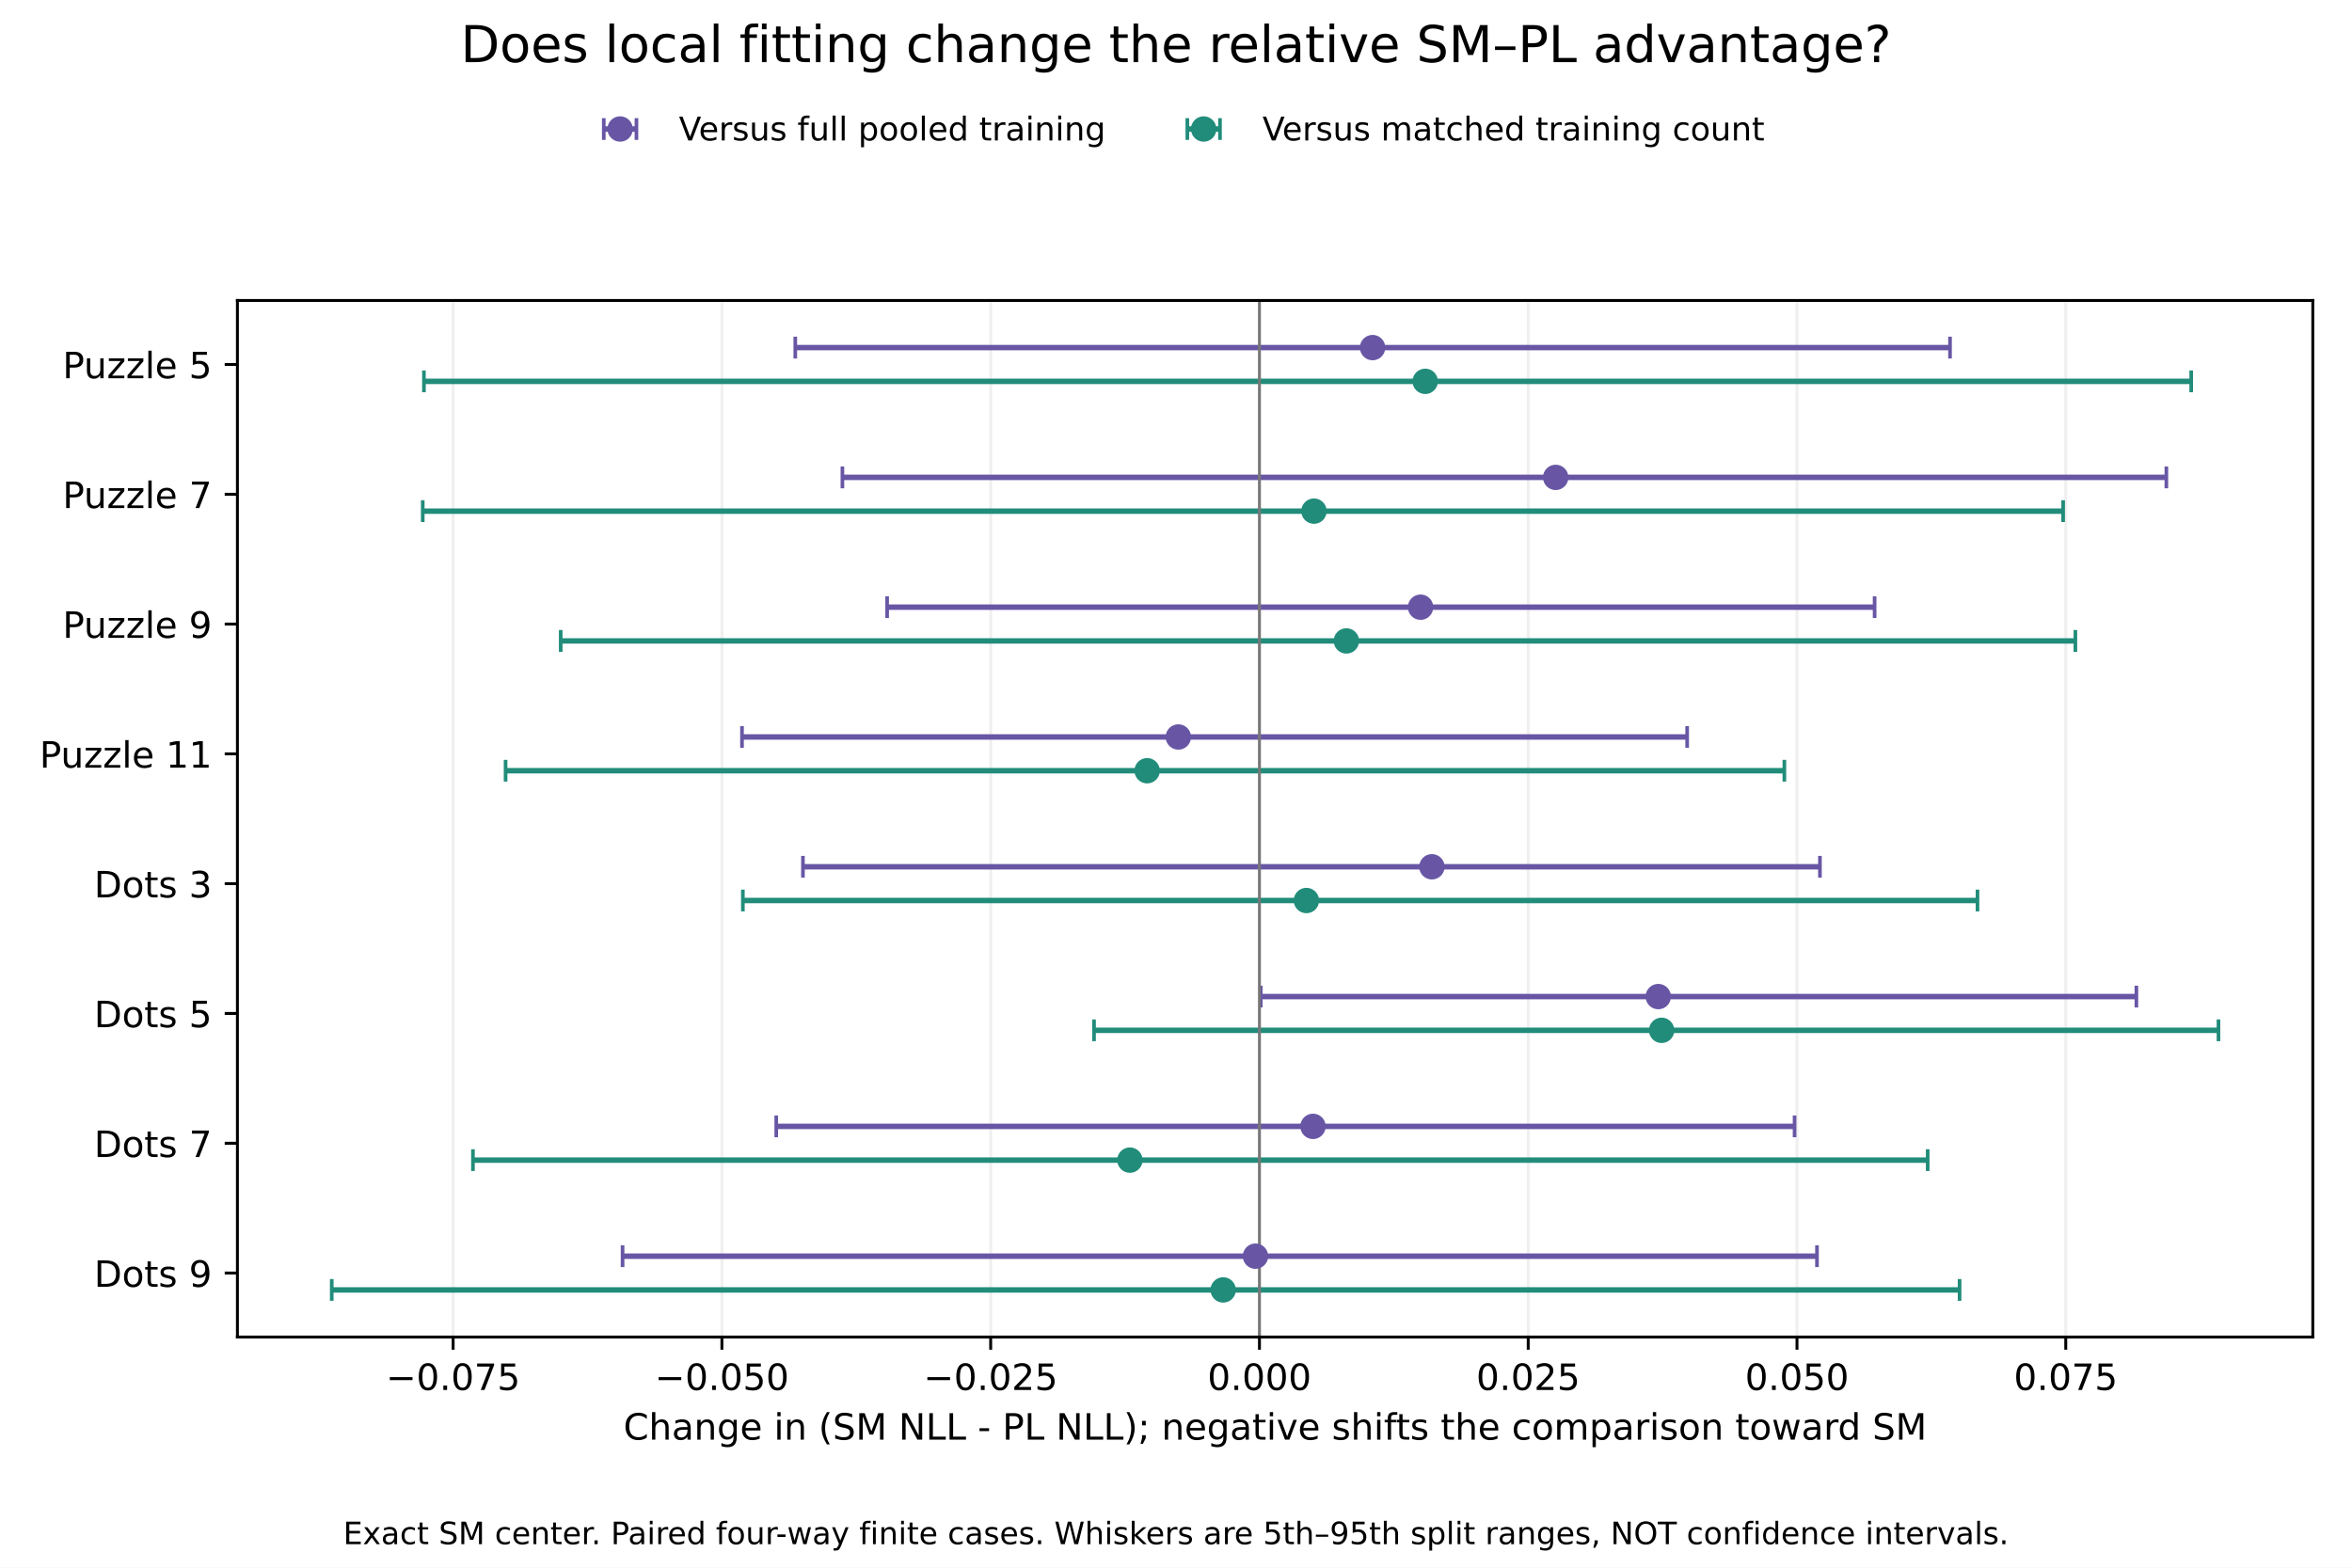
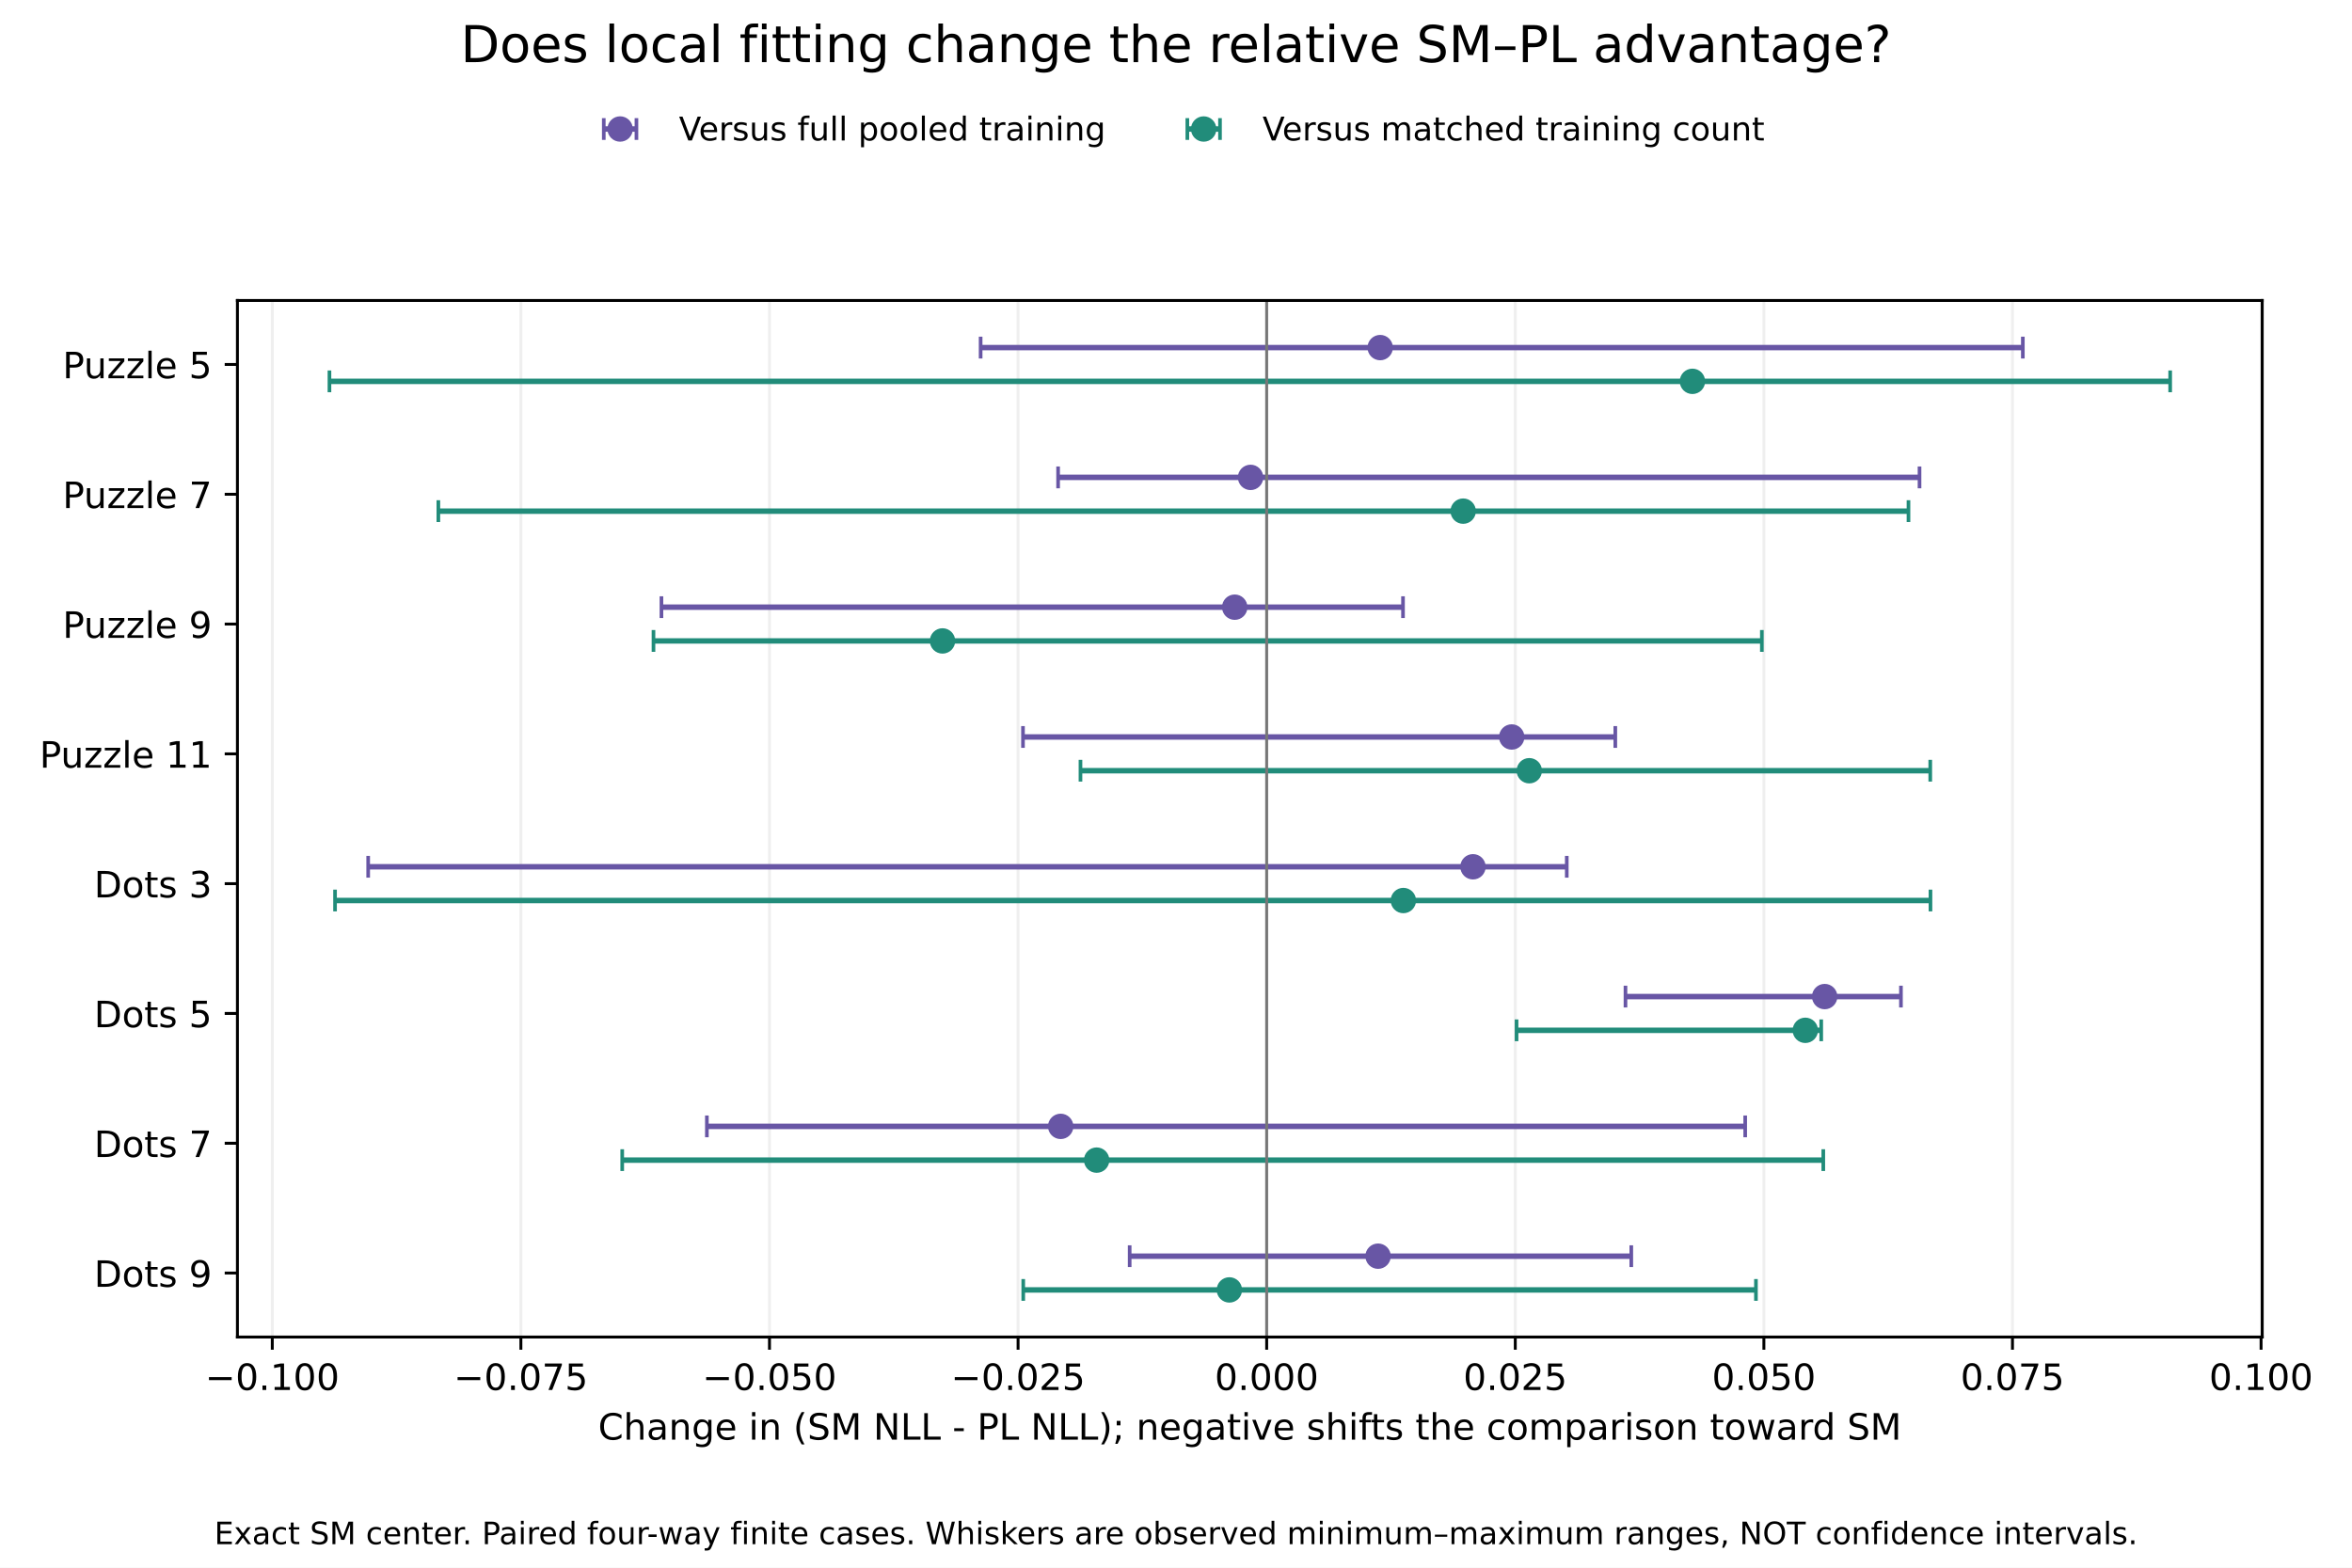
<svg xmlns="http://www.w3.org/2000/svg" xmlns:xlink="http://www.w3.org/1999/xlink" width="648pt" height="432pt" viewBox="0 0 648 432" version="1.1">
  <defs>
    <style type="text/css">*{stroke-linejoin: round; stroke-linecap: butt}</style>
  </defs>
  <g id="figure_1">
    <g id="patch_1">
      <path d="M 0 432  L 648 432  L 648 0  L 0 0  z " style="fill: #ffffff" />
    </g>
    <g id="axes_1">
      <g id="patch_2">
-         <path d="M 65.41 368.44  L 637.2 368.44  L 637.2 82.8  L 65.41 82.8  z " style="fill: #ffffff" />
+         <path d="M 65.41 368.44  L 623.263 368.44  L 623.263 82.8  L 65.41 82.8  z " style="fill: #ffffff" />
      </g>
      <g id="matplotlib.axis_1">
        <g id="xtick_1">
          <g id="line2d_1">
-             <path d="M 124.842 368.44  L 124.842 82.8  " clip-path="url(#p4aad10a37a)" style="fill: none; stroke: #b0b0b0; stroke-opacity: 0.2; stroke-width: 0.8; stroke-linecap: square" />
+             <path d="M 75.016 368.44  L 75.016 82.8  " clip-path="url(#p0bcc327194)" style="fill: none; stroke: #b0b0b0; stroke-opacity: 0.2; stroke-width: 0.8; stroke-linecap: square" />
          </g>
          <g id="line2d_2">
            <defs>
-               <path id="m05f1f024cd" d="M 0 0  L 0 3.5  " style="stroke: #000000; stroke-width: 0.8" />
+               <path id="m4525936000" d="M 0 0  L 0 3.5  " style="stroke: #000000; stroke-width: 0.8" />
            </defs>
            <g>
-               <use xlink:href="#m05f1f024cd" x="124.842" y="368.44" style="stroke: #000000; stroke-width: 0.8" />
+               <use xlink:href="#m4525936000" x="75.016" y="368.44" style="stroke: #000000; stroke-width: 0.8" />
            </g>
          </g>
          <g id="text_1">
-             <text style="font-size: 10px; font-family: 'DejaVu Sans'; text-anchor: middle" x="124.842" y="383.038" transform="rotate(-0 124.8419 383.0384)">−0.075</text>
+             <text style="font-size: 10px; font-family: 'DejaVu Sans'; text-anchor: middle" x="75.016" y="383.038" transform="rotate(-0 75.01621 383.0384)">−0.100</text>
          </g>
        </g>
        <g id="xtick_2">
          <g id="line2d_3">
-             <path d="M 198.891 368.44  L 198.891 82.8  " clip-path="url(#p4aad10a37a)" style="fill: none; stroke: #b0b0b0; stroke-opacity: 0.2; stroke-width: 0.8; stroke-linecap: square" />
+             <path d="M 143.508 368.44  L 143.508 82.8  " clip-path="url(#p0bcc327194)" style="fill: none; stroke: #b0b0b0; stroke-opacity: 0.2; stroke-width: 0.8; stroke-linecap: square" />
          </g>
          <g id="line2d_4">
            <g>
-               <use xlink:href="#m05f1f024cd" x="198.891" y="368.44" style="stroke: #000000; stroke-width: 0.8" />
+               <use xlink:href="#m4525936000" x="143.508" y="368.44" style="stroke: #000000; stroke-width: 0.8" />
            </g>
          </g>
          <g id="text_2">
-             <text style="font-size: 10px; font-family: 'DejaVu Sans'; text-anchor: middle" x="198.891" y="383.038" transform="rotate(-0 198.8911 383.0384)">−0.050</text>
+             <text style="font-size: 10px; font-family: 'DejaVu Sans'; text-anchor: middle" x="143.508" y="383.038" transform="rotate(-0 143.5078 383.0384)">−0.075</text>
          </g>
        </g>
        <g id="xtick_3">
          <g id="line2d_5">
-             <path d="M 272.94 368.44  L 272.94 82.8  " clip-path="url(#p4aad10a37a)" style="fill: none; stroke: #b0b0b0; stroke-opacity: 0.2; stroke-width: 0.8; stroke-linecap: square" />
+             <path d="M 211.999 368.44  L 211.999 82.8  " clip-path="url(#p0bcc327194)" style="fill: none; stroke: #b0b0b0; stroke-opacity: 0.2; stroke-width: 0.8; stroke-linecap: square" />
          </g>
          <g id="line2d_6">
            <g>
-               <use xlink:href="#m05f1f024cd" x="272.94" y="368.44" style="stroke: #000000; stroke-width: 0.8" />
+               <use xlink:href="#m4525936000" x="211.999" y="368.44" style="stroke: #000000; stroke-width: 0.8" />
            </g>
          </g>
          <g id="text_3">
-             <text style="font-size: 10px; font-family: 'DejaVu Sans'; text-anchor: middle" x="272.94" y="383.038" transform="rotate(-0 272.9404 383.0384)">−0.025</text>
+             <text style="font-size: 10px; font-family: 'DejaVu Sans'; text-anchor: middle" x="211.999" y="383.038" transform="rotate(-0 211.9993 383.0384)">−0.050</text>
          </g>
        </g>
        <g id="xtick_4">
          <g id="line2d_7">
-             <path d="M 346.99 368.44  L 346.99 82.8  " clip-path="url(#p4aad10a37a)" style="fill: none; stroke: #b0b0b0; stroke-opacity: 0.2; stroke-width: 0.8; stroke-linecap: square" />
+             <path d="M 280.491 368.44  L 280.491 82.8  " clip-path="url(#p0bcc327194)" style="fill: none; stroke: #b0b0b0; stroke-opacity: 0.2; stroke-width: 0.8; stroke-linecap: square" />
          </g>
          <g id="line2d_8">
            <g>
-               <use xlink:href="#m05f1f024cd" x="346.99" y="368.44" style="stroke: #000000; stroke-width: 0.8" />
+               <use xlink:href="#m4525936000" x="280.491" y="368.44" style="stroke: #000000; stroke-width: 0.8" />
            </g>
          </g>
          <g id="text_4">
-             <text style="font-size: 10px; font-family: 'DejaVu Sans'; text-anchor: middle" x="346.99" y="383.038" transform="rotate(-0 346.9897 383.0384)">0.000</text>
+             <text style="font-size: 10px; font-family: 'DejaVu Sans'; text-anchor: middle" x="280.491" y="383.038" transform="rotate(-0 280.4909 383.0384)">−0.025</text>
          </g>
        </g>
        <g id="xtick_5">
          <g id="line2d_9">
-             <path d="M 421.039 368.44  L 421.039 82.8  " clip-path="url(#p4aad10a37a)" style="fill: none; stroke: #b0b0b0; stroke-opacity: 0.2; stroke-width: 0.8; stroke-linecap: square" />
+             <path d="M 348.982 368.44  L 348.982 82.8  " clip-path="url(#p0bcc327194)" style="fill: none; stroke: #b0b0b0; stroke-opacity: 0.2; stroke-width: 0.8; stroke-linecap: square" />
          </g>
          <g id="line2d_10">
            <g>
-               <use xlink:href="#m05f1f024cd" x="421.039" y="368.44" style="stroke: #000000; stroke-width: 0.8" />
+               <use xlink:href="#m4525936000" x="348.982" y="368.44" style="stroke: #000000; stroke-width: 0.8" />
            </g>
          </g>
          <g id="text_5">
-             <text style="font-size: 10px; font-family: 'DejaVu Sans'; text-anchor: middle" x="421.039" y="383.038" transform="rotate(-0 421.0389 383.0384)">0.025</text>
+             <text style="font-size: 10px; font-family: 'DejaVu Sans'; text-anchor: middle" x="348.982" y="383.038" transform="rotate(-0 348.9824 383.0384)">0.000</text>
          </g>
        </g>
        <g id="xtick_6">
          <g id="line2d_11">
-             <path d="M 495.088 368.44  L 495.088 82.8  " clip-path="url(#p4aad10a37a)" style="fill: none; stroke: #b0b0b0; stroke-opacity: 0.2; stroke-width: 0.8; stroke-linecap: square" />
+             <path d="M 417.474 368.44  L 417.474 82.8  " clip-path="url(#p0bcc327194)" style="fill: none; stroke: #b0b0b0; stroke-opacity: 0.2; stroke-width: 0.8; stroke-linecap: square" />
          </g>
          <g id="line2d_12">
            <g>
-               <use xlink:href="#m05f1f024cd" x="495.088" y="368.44" style="stroke: #000000; stroke-width: 0.8" />
+               <use xlink:href="#m4525936000" x="417.474" y="368.44" style="stroke: #000000; stroke-width: 0.8" />
            </g>
          </g>
          <g id="text_6">
-             <text style="font-size: 10px; font-family: 'DejaVu Sans'; text-anchor: middle" x="495.088" y="383.038" transform="rotate(-0 495.0882 383.0384)">0.050</text>
+             <text style="font-size: 10px; font-family: 'DejaVu Sans'; text-anchor: middle" x="417.474" y="383.038" transform="rotate(-0 417.474 383.0384)">0.025</text>
          </g>
        </g>
        <g id="xtick_7">
          <g id="line2d_13">
-             <path d="M 569.137 368.44  L 569.137 82.8  " clip-path="url(#p4aad10a37a)" style="fill: none; stroke: #b0b0b0; stroke-opacity: 0.2; stroke-width: 0.8; stroke-linecap: square" />
+             <path d="M 485.966 368.44  L 485.966 82.8  " clip-path="url(#p0bcc327194)" style="fill: none; stroke: #b0b0b0; stroke-opacity: 0.2; stroke-width: 0.8; stroke-linecap: square" />
          </g>
          <g id="line2d_14">
            <g>
-               <use xlink:href="#m05f1f024cd" x="569.137" y="368.44" style="stroke: #000000; stroke-width: 0.8" />
+               <use xlink:href="#m4525936000" x="485.966" y="368.44" style="stroke: #000000; stroke-width: 0.8" />
            </g>
          </g>
          <g id="text_7">
-             <text style="font-size: 10px; font-family: 'DejaVu Sans'; text-anchor: middle" x="569.137" y="383.038" transform="rotate(-0 569.1374 383.0384)">0.075</text>
-           </g>
-         </g>
-         <g id="text_8">
-           <text style="font-size: 10px; font-family: 'DejaVu Sans'; text-anchor: middle" x="351.305" y="396.717" transform="rotate(-0 351.305 396.7166)">Change in (SM NLL - PL NLL); negative shifts the comparison toward SM</text>
+             <text style="font-size: 10px; font-family: 'DejaVu Sans'; text-anchor: middle" x="485.966" y="383.038" transform="rotate(-0 485.9655 383.0384)">0.050</text>
+           </g>
+         </g>
+         <g id="xtick_8">
+           <g id="line2d_15">
+             <path d="M 554.457 368.44  L 554.457 82.8  " clip-path="url(#p0bcc327194)" style="fill: none; stroke: #b0b0b0; stroke-opacity: 0.2; stroke-width: 0.8; stroke-linecap: square" />
+           </g>
+           <g id="line2d_16">
+             <g>
+               <use xlink:href="#m4525936000" x="554.457" y="368.44" style="stroke: #000000; stroke-width: 0.8" />
+             </g>
+           </g>
+           <g id="text_8">
+             <text style="font-size: 10px; font-family: 'DejaVu Sans'; text-anchor: middle" x="554.457" y="383.038" transform="rotate(-0 554.4571 383.0384)">0.075</text>
+           </g>
+         </g>
+         <g id="xtick_9">
+           <g id="line2d_17">
+             <path d="M 622.949 368.44  L 622.949 82.8  " clip-path="url(#p0bcc327194)" style="fill: none; stroke: #b0b0b0; stroke-opacity: 0.2; stroke-width: 0.8; stroke-linecap: square" />
+           </g>
+           <g id="line2d_18">
+             <g>
+               <use xlink:href="#m4525936000" x="622.949" y="368.44" style="stroke: #000000; stroke-width: 0.8" />
+             </g>
+           </g>
+           <g id="text_9">
+             <text style="font-size: 10px; font-family: 'DejaVu Sans'; text-anchor: middle" x="622.949" y="383.038" transform="rotate(-0 622.9487 383.0384)">0.100</text>
+           </g>
+         </g>
+         <g id="text_10">
+           <text style="font-size: 10px; font-family: 'DejaVu Sans'; text-anchor: middle" x="344.336" y="396.717" transform="rotate(-0 344.3364 396.7166)">Change in (SM NLL - PL NLL); negative shifts the comparison toward SM</text>
        </g>
      </g>
      <g id="matplotlib.axis_2">
        <g id="ytick_1">
-           <g id="line2d_15">
+           <g id="line2d_19">
            <defs>
-               <path id="mbd2fb13a6e" d="M 0 0  L -3.5 0  " style="stroke: #000000; stroke-width: 0.8" />
+               <path id="mcd4b5bd939" d="M 0 0  L -3.5 0  " style="stroke: #000000; stroke-width: 0.8" />
            </defs>
            <g>
-               <use xlink:href="#mbd2fb13a6e" x="65.41" y="100.433" style="stroke: #000000; stroke-width: 0.8" />
-             </g>
-           </g>
-           <g id="text_9">
+               <use xlink:href="#mcd4b5bd939" x="65.41" y="100.433" style="stroke: #000000; stroke-width: 0.8" />
+             </g>
+           </g>
+           <g id="text_11">
            <text style="font-size: 10px; font-family: 'DejaVu Sans'; text-anchor: end" x="58.41" y="104.233" transform="rotate(-0 58.41 104.2326)">Puzzle 5</text>
          </g>
        </g>
        <g id="ytick_2">
-           <g id="line2d_16">
-             <g>
-               <use xlink:href="#mbd2fb13a6e" x="65.41" y="136.201" style="stroke: #000000; stroke-width: 0.8" />
-             </g>
-           </g>
-           <g id="text_10">
+           <g id="line2d_20">
+             <g>
+               <use xlink:href="#mcd4b5bd939" x="65.41" y="136.201" style="stroke: #000000; stroke-width: 0.8" />
+             </g>
+           </g>
+           <g id="text_12">
            <text style="font-size: 10px; font-family: 'DejaVu Sans'; text-anchor: end" x="58.41" y="140" transform="rotate(-0 58.41 140.0002)">Puzzle 7</text>
          </g>
        </g>
        <g id="ytick_3">
-           <g id="line2d_17">
-             <g>
-               <use xlink:href="#mbd2fb13a6e" x="65.41" y="171.969" style="stroke: #000000; stroke-width: 0.8" />
-             </g>
-           </g>
-           <g id="text_11">
+           <g id="line2d_21">
+             <g>
+               <use xlink:href="#mcd4b5bd939" x="65.41" y="171.969" style="stroke: #000000; stroke-width: 0.8" />
+             </g>
+           </g>
+           <g id="text_13">
            <text style="font-size: 10px; font-family: 'DejaVu Sans'; text-anchor: end" x="58.41" y="175.768" transform="rotate(-0 58.41 175.7678)">Puzzle 9</text>
          </g>
        </g>
        <g id="ytick_4">
-           <g id="line2d_18">
-             <g>
-               <use xlink:href="#mbd2fb13a6e" x="65.41" y="207.736" style="stroke: #000000; stroke-width: 0.8" />
-             </g>
-           </g>
-           <g id="text_12">
+           <g id="line2d_22">
+             <g>
+               <use xlink:href="#mcd4b5bd939" x="65.41" y="207.736" style="stroke: #000000; stroke-width: 0.8" />
+             </g>
+           </g>
+           <g id="text_14">
            <text style="font-size: 10px; font-family: 'DejaVu Sans'; text-anchor: end" x="58.41" y="211.535" transform="rotate(-0 58.41 211.5354)">Puzzle 11</text>
          </g>
        </g>
        <g id="ytick_5">
-           <g id="line2d_19">
-             <g>
-               <use xlink:href="#mbd2fb13a6e" x="65.41" y="243.504" style="stroke: #000000; stroke-width: 0.8" />
-             </g>
-           </g>
-           <g id="text_13">
+           <g id="line2d_23">
+             <g>
+               <use xlink:href="#mcd4b5bd939" x="65.41" y="243.504" style="stroke: #000000; stroke-width: 0.8" />
+             </g>
+           </g>
+           <g id="text_15">
            <text style="font-size: 10px; font-family: 'DejaVu Sans'; text-anchor: end" x="58.41" y="247.303" transform="rotate(-0 58.41 247.303)">Dots 3</text>
          </g>
        </g>
        <g id="ytick_6">
-           <g id="line2d_20">
-             <g>
-               <use xlink:href="#mbd2fb13a6e" x="65.41" y="279.271" style="stroke: #000000; stroke-width: 0.8" />
-             </g>
-           </g>
-           <g id="text_14">
+           <g id="line2d_24">
+             <g>
+               <use xlink:href="#mcd4b5bd939" x="65.41" y="279.271" style="stroke: #000000; stroke-width: 0.8" />
+             </g>
+           </g>
+           <g id="text_16">
            <text style="font-size: 10px; font-family: 'DejaVu Sans'; text-anchor: end" x="58.41" y="283.071" transform="rotate(-0 58.41 283.0706)">Dots 5</text>
          </g>
        </g>
        <g id="ytick_7">
-           <g id="line2d_21">
-             <g>
-               <use xlink:href="#mbd2fb13a6e" x="65.41" y="315.039" style="stroke: #000000; stroke-width: 0.8" />
-             </g>
-           </g>
-           <g id="text_15">
+           <g id="line2d_25">
+             <g>
+               <use xlink:href="#mcd4b5bd939" x="65.41" y="315.039" style="stroke: #000000; stroke-width: 0.8" />
+             </g>
+           </g>
+           <g id="text_17">
            <text style="font-size: 10px; font-family: 'DejaVu Sans'; text-anchor: end" x="58.41" y="318.838" transform="rotate(-0 58.41 318.8382)">Dots 7</text>
          </g>
        </g>
        <g id="ytick_8">
-           <g id="line2d_22">
-             <g>
-               <use xlink:href="#mbd2fb13a6e" x="65.41" y="350.807" style="stroke: #000000; stroke-width: 0.8" />
-             </g>
-           </g>
-           <g id="text_16">
+           <g id="line2d_26">
+             <g>
+               <use xlink:href="#mcd4b5bd939" x="65.41" y="350.807" style="stroke: #000000; stroke-width: 0.8" />
+             </g>
+           </g>
+           <g id="text_18">
            <text style="font-size: 10px; font-family: 'DejaVu Sans'; text-anchor: end" x="58.41" y="354.606" transform="rotate(-0 58.41 354.6058)">Dots 9</text>
          </g>
        </g>
      </g>
      <g id="LineCollection_1">
-         <path d="M 219.109 95.784  L 537.253 95.784  " clip-path="url(#p4aad10a37a)" style="fill: none; stroke: #6856a5; stroke-width: 1.5" />
-         <path d="M 232.09 131.551  L 596.857 131.551  " clip-path="url(#p4aad10a37a)" style="fill: none; stroke: #6856a5; stroke-width: 1.5" />
-         <path d="M 244.413 167.319  L 516.475 167.319  " clip-path="url(#p4aad10a37a)" style="fill: none; stroke: #6856a5; stroke-width: 1.5" />
-         <path d="M 204.43 203.086  L 464.827 203.086  " clip-path="url(#p4aad10a37a)" style="fill: none; stroke: #6856a5; stroke-width: 1.5" />
-         <path d="M 221.219 238.854  L 501.41 238.854  " clip-path="url(#p4aad10a37a)" style="fill: none; stroke: #6856a5; stroke-width: 1.5" />
-         <path d="M 347.35 274.622  L 588.597 274.622  " clip-path="url(#p4aad10a37a)" style="fill: none; stroke: #6856a5; stroke-width: 1.5" />
-         <path d="M 213.862 310.389  L 494.424 310.389  " clip-path="url(#p4aad10a37a)" style="fill: none; stroke: #6856a5; stroke-width: 1.5" />
-         <path d="M 171.524 346.157  L 500.597 346.157  " clip-path="url(#p4aad10a37a)" style="fill: none; stroke: #6856a5; stroke-width: 1.5" />
-       </g>
-       <g id="line2d_23">
+         <path d="M 270.172 95.784  L 557.31 95.784  " clip-path="url(#p0bcc327194)" style="fill: none; stroke: #6856a5; stroke-width: 1.5" />
+         <path d="M 291.517 131.551  L 528.847 131.551  " clip-path="url(#p0bcc327194)" style="fill: none; stroke: #6856a5; stroke-width: 1.5" />
+         <path d="M 182.233 167.319  L 386.542 167.319  " clip-path="url(#p0bcc327194)" style="fill: none; stroke: #6856a5; stroke-width: 1.5" />
+         <path d="M 281.842 203.086  L 445.032 203.086  " clip-path="url(#p0bcc327194)" style="fill: none; stroke: #6856a5; stroke-width: 1.5" />
+         <path d="M 101.436 238.854  L 431.662 238.854  " clip-path="url(#p0bcc327194)" style="fill: none; stroke: #6856a5; stroke-width: 1.5" />
+         <path d="M 447.835 274.622  L 523.73 274.622  " clip-path="url(#p0bcc327194)" style="fill: none; stroke: #6856a5; stroke-width: 1.5" />
+         <path d="M 194.751 310.389  L 480.821 310.389  " clip-path="url(#p0bcc327194)" style="fill: none; stroke: #6856a5; stroke-width: 1.5" />
+         <path d="M 311.234 346.157  L 449.436 346.157  " clip-path="url(#p0bcc327194)" style="fill: none; stroke: #6856a5; stroke-width: 1.5" />
+       </g>
+       <g id="line2d_27">
        <defs>
-           <path id="m1e77b88eaf" d="M 0 3  L 0 -3  " style="stroke: #6856a5" />
+           <path id="m7fe1fb25cf" d="M 0 3  L 0 -3  " style="stroke: #6856a5" />
        </defs>
-         <g clip-path="url(#p4aad10a37a)">
-           <use xlink:href="#m1e77b88eaf" x="219.109" y="95.784" style="fill: #6856a5; stroke: #6856a5" />
-           <use xlink:href="#m1e77b88eaf" x="232.09" y="131.551" style="fill: #6856a5; stroke: #6856a5" />
-           <use xlink:href="#m1e77b88eaf" x="244.413" y="167.319" style="fill: #6856a5; stroke: #6856a5" />
-           <use xlink:href="#m1e77b88eaf" x="204.43" y="203.086" style="fill: #6856a5; stroke: #6856a5" />
-           <use xlink:href="#m1e77b88eaf" x="221.219" y="238.854" style="fill: #6856a5; stroke: #6856a5" />
-           <use xlink:href="#m1e77b88eaf" x="347.35" y="274.622" style="fill: #6856a5; stroke: #6856a5" />
-           <use xlink:href="#m1e77b88eaf" x="213.862" y="310.389" style="fill: #6856a5; stroke: #6856a5" />
-           <use xlink:href="#m1e77b88eaf" x="171.524" y="346.157" style="fill: #6856a5; stroke: #6856a5" />
-         </g>
-       </g>
-       <g id="line2d_24">
-         <g clip-path="url(#p4aad10a37a)">
-           <use xlink:href="#m1e77b88eaf" x="537.253" y="95.784" style="fill: #6856a5; stroke: #6856a5" />
-           <use xlink:href="#m1e77b88eaf" x="596.857" y="131.551" style="fill: #6856a5; stroke: #6856a5" />
-           <use xlink:href="#m1e77b88eaf" x="516.475" y="167.319" style="fill: #6856a5; stroke: #6856a5" />
-           <use xlink:href="#m1e77b88eaf" x="464.827" y="203.086" style="fill: #6856a5; stroke: #6856a5" />
-           <use xlink:href="#m1e77b88eaf" x="501.41" y="238.854" style="fill: #6856a5; stroke: #6856a5" />
-           <use xlink:href="#m1e77b88eaf" x="588.597" y="274.622" style="fill: #6856a5; stroke: #6856a5" />
-           <use xlink:href="#m1e77b88eaf" x="494.424" y="310.389" style="fill: #6856a5; stroke: #6856a5" />
-           <use xlink:href="#m1e77b88eaf" x="500.597" y="346.157" style="fill: #6856a5; stroke: #6856a5" />
+         <g clip-path="url(#p0bcc327194)">
+           <use xlink:href="#m7fe1fb25cf" x="270.172" y="95.784" style="fill: #6856a5; stroke: #6856a5" />
+           <use xlink:href="#m7fe1fb25cf" x="291.517" y="131.551" style="fill: #6856a5; stroke: #6856a5" />
+           <use xlink:href="#m7fe1fb25cf" x="182.233" y="167.319" style="fill: #6856a5; stroke: #6856a5" />
+           <use xlink:href="#m7fe1fb25cf" x="281.842" y="203.086" style="fill: #6856a5; stroke: #6856a5" />
+           <use xlink:href="#m7fe1fb25cf" x="101.436" y="238.854" style="fill: #6856a5; stroke: #6856a5" />
+           <use xlink:href="#m7fe1fb25cf" x="447.835" y="274.622" style="fill: #6856a5; stroke: #6856a5" />
+           <use xlink:href="#m7fe1fb25cf" x="194.751" y="310.389" style="fill: #6856a5; stroke: #6856a5" />
+           <use xlink:href="#m7fe1fb25cf" x="311.234" y="346.157" style="fill: #6856a5; stroke: #6856a5" />
+         </g>
+       </g>
+       <g id="line2d_28">
+         <g clip-path="url(#p0bcc327194)">
+           <use xlink:href="#m7fe1fb25cf" x="557.31" y="95.784" style="fill: #6856a5; stroke: #6856a5" />
+           <use xlink:href="#m7fe1fb25cf" x="528.847" y="131.551" style="fill: #6856a5; stroke: #6856a5" />
+           <use xlink:href="#m7fe1fb25cf" x="386.542" y="167.319" style="fill: #6856a5; stroke: #6856a5" />
+           <use xlink:href="#m7fe1fb25cf" x="445.032" y="203.086" style="fill: #6856a5; stroke: #6856a5" />
+           <use xlink:href="#m7fe1fb25cf" x="431.662" y="238.854" style="fill: #6856a5; stroke: #6856a5" />
+           <use xlink:href="#m7fe1fb25cf" x="523.73" y="274.622" style="fill: #6856a5; stroke: #6856a5" />
+           <use xlink:href="#m7fe1fb25cf" x="480.821" y="310.389" style="fill: #6856a5; stroke: #6856a5" />
+           <use xlink:href="#m7fe1fb25cf" x="449.436" y="346.157" style="fill: #6856a5; stroke: #6856a5" />
        </g>
      </g>
      <g id="LineCollection_2">
-         <path d="M 116.799 105.083  L 603.702 105.083  " clip-path="url(#p4aad10a37a)" style="fill: none; stroke: #218c7a; stroke-width: 1.5" />
-         <path d="M 116.469 140.851  L 568.418 140.851  " clip-path="url(#p4aad10a37a)" style="fill: none; stroke: #218c7a; stroke-width: 1.5" />
-         <path d="M 154.482 176.618  L 571.789 176.618  " clip-path="url(#p4aad10a37a)" style="fill: none; stroke: #218c7a; stroke-width: 1.5" />
-         <path d="M 139.291 212.386  L 491.61 212.386  " clip-path="url(#p4aad10a37a)" style="fill: none; stroke: #218c7a; stroke-width: 1.5" />
-         <path d="M 204.669 248.154  L 544.82 248.154  " clip-path="url(#p4aad10a37a)" style="fill: none; stroke: #218c7a; stroke-width: 1.5" />
-         <path d="M 301.416 283.921  L 611.21 283.921  " clip-path="url(#p4aad10a37a)" style="fill: none; stroke: #218c7a; stroke-width: 1.5" />
-         <path d="M 130.301 319.689  L 531.098 319.689  " clip-path="url(#p4aad10a37a)" style="fill: none; stroke: #218c7a; stroke-width: 1.5" />
-         <path d="M 91.4 355.456  L 539.882 355.456  " clip-path="url(#p4aad10a37a)" style="fill: none; stroke: #218c7a; stroke-width: 1.5" />
-       </g>
-       <g id="line2d_25">
-         <defs>
-           <path id="m2ab905dd92" d="M 0 3  L 0 -3  " style="stroke: #218c7a" />
-         </defs>
-         <g clip-path="url(#p4aad10a37a)">
-           <use xlink:href="#m2ab905dd92" x="116.799" y="105.083" style="fill: #218c7a; stroke: #218c7a" />
-           <use xlink:href="#m2ab905dd92" x="116.469" y="140.851" style="fill: #218c7a; stroke: #218c7a" />
-           <use xlink:href="#m2ab905dd92" x="154.482" y="176.618" style="fill: #218c7a; stroke: #218c7a" />
-           <use xlink:href="#m2ab905dd92" x="139.291" y="212.386" style="fill: #218c7a; stroke: #218c7a" />
-           <use xlink:href="#m2ab905dd92" x="204.669" y="248.154" style="fill: #218c7a; stroke: #218c7a" />
-           <use xlink:href="#m2ab905dd92" x="301.416" y="283.921" style="fill: #218c7a; stroke: #218c7a" />
-           <use xlink:href="#m2ab905dd92" x="130.301" y="319.689" style="fill: #218c7a; stroke: #218c7a" />
-           <use xlink:href="#m2ab905dd92" x="91.4" y="355.456" style="fill: #218c7a; stroke: #218c7a" />
-         </g>
-       </g>
-       <g id="line2d_26">
-         <g clip-path="url(#p4aad10a37a)">
-           <use xlink:href="#m2ab905dd92" x="603.702" y="105.083" style="fill: #218c7a; stroke: #218c7a" />
-           <use xlink:href="#m2ab905dd92" x="568.418" y="140.851" style="fill: #218c7a; stroke: #218c7a" />
-           <use xlink:href="#m2ab905dd92" x="571.789" y="176.618" style="fill: #218c7a; stroke: #218c7a" />
-           <use xlink:href="#m2ab905dd92" x="491.61" y="212.386" style="fill: #218c7a; stroke: #218c7a" />
-           <use xlink:href="#m2ab905dd92" x="544.82" y="248.154" style="fill: #218c7a; stroke: #218c7a" />
-           <use xlink:href="#m2ab905dd92" x="611.21" y="283.921" style="fill: #218c7a; stroke: #218c7a" />
-           <use xlink:href="#m2ab905dd92" x="531.098" y="319.689" style="fill: #218c7a; stroke: #218c7a" />
-           <use xlink:href="#m2ab905dd92" x="539.882" y="355.456" style="fill: #218c7a; stroke: #218c7a" />
-         </g>
-       </g>
-       <g id="line2d_27">
-         <path d="M 346.99 368.44  L 346.99 82.8  " clip-path="url(#p4aad10a37a)" style="fill: none; stroke: #777777; stroke-width: 0.8; stroke-linecap: square" />
-       </g>
-       <g id="line2d_28">
-         <defs>
-           <path id="m17febb0bbd" d="M 0 3  C 0.796 3 1.559 2.684 2.121 2.121  C 2.684 1.559 3 0.796 3 0  C 3 -0.796 2.684 -1.559 2.121 -2.121  C 1.559 -2.684 0.796 -3 0 -3  C -0.796 -3 -1.559 -2.684 -2.121 -2.121  C -2.684 -1.559 -3 -0.796 -3 0  C -3 0.796 -2.684 1.559 -2.121 2.121  C -1.559 2.684 -0.796 3 0 3  z " style="stroke: #6856a5" />
-         </defs>
-         <g clip-path="url(#p4aad10a37a)">
-           <use xlink:href="#m17febb0bbd" x="378.162" y="95.784" style="fill: #6856a5; stroke: #6856a5" />
-           <use xlink:href="#m17febb0bbd" x="428.608" y="131.551" style="fill: #6856a5; stroke: #6856a5" />
-           <use xlink:href="#m17febb0bbd" x="391.382" y="167.319" style="fill: #6856a5; stroke: #6856a5" />
-           <use xlink:href="#m17febb0bbd" x="324.645" y="203.086" style="fill: #6856a5; stroke: #6856a5" />
-           <use xlink:href="#m17febb0bbd" x="394.5" y="238.854" style="fill: #6856a5; stroke: #6856a5" />
-           <use xlink:href="#m17febb0bbd" x="456.871" y="274.622" style="fill: #6856a5; stroke: #6856a5" />
-           <use xlink:href="#m17febb0bbd" x="361.744" y="310.389" style="fill: #6856a5; stroke: #6856a5" />
-           <use xlink:href="#m17febb0bbd" x="345.899" y="346.157" style="fill: #6856a5; stroke: #6856a5" />
-         </g>
+         <path d="M 90.767 105.083  L 597.906 105.083  " clip-path="url(#p0bcc327194)" style="fill: none; stroke: #218c7a; stroke-width: 1.5" />
+         <path d="M 120.771 140.851  L 525.806 140.851  " clip-path="url(#p0bcc327194)" style="fill: none; stroke: #218c7a; stroke-width: 1.5" />
+         <path d="M 180.041 176.618  L 485.409 176.618  " clip-path="url(#p0bcc327194)" style="fill: none; stroke: #218c7a; stroke-width: 1.5" />
+         <path d="M 297.682 212.386  L 531.804 212.386  " clip-path="url(#p0bcc327194)" style="fill: none; stroke: #218c7a; stroke-width: 1.5" />
+         <path d="M 92.307 248.154  L 531.863 248.154  " clip-path="url(#p0bcc327194)" style="fill: none; stroke: #218c7a; stroke-width: 1.5" />
+         <path d="M 417.826 283.921  L 501.765 283.921  " clip-path="url(#p0bcc327194)" style="fill: none; stroke: #218c7a; stroke-width: 1.5" />
+         <path d="M 171.425 319.689  L 502.334 319.689  " clip-path="url(#p0bcc327194)" style="fill: none; stroke: #218c7a; stroke-width: 1.5" />
+         <path d="M 281.913 355.456  L 483.78 355.456  " clip-path="url(#p0bcc327194)" style="fill: none; stroke: #218c7a; stroke-width: 1.5" />
      </g>
      <g id="line2d_29">
        <defs>
-           <path id="mb23ca4019f" d="M 0 3  C 0.796 3 1.559 2.684 2.121 2.121  C 2.684 1.559 3 0.796 3 0  C 3 -0.796 2.684 -1.559 2.121 -2.121  C 1.559 -2.684 0.796 -3 0 -3  C -0.796 -3 -1.559 -2.684 -2.121 -2.121  C -2.684 -1.559 -3 -0.796 -3 0  C -3 0.796 -2.684 1.559 -2.121 2.121  C -1.559 2.684 -0.796 3 0 3  z " style="stroke: #218c7a" />
+           <path id="mc4e6653230" d="M 0 3  L 0 -3  " style="stroke: #218c7a" />
        </defs>
-         <g clip-path="url(#p4aad10a37a)">
-           <use xlink:href="#mb23ca4019f" x="392.661" y="105.083" style="fill: #218c7a; stroke: #218c7a" />
-           <use xlink:href="#mb23ca4019f" x="362.013" y="140.851" style="fill: #218c7a; stroke: #218c7a" />
-           <use xlink:href="#mb23ca4019f" x="370.944" y="176.618" style="fill: #218c7a; stroke: #218c7a" />
-           <use xlink:href="#mb23ca4019f" x="316.049" y="212.386" style="fill: #218c7a; stroke: #218c7a" />
-           <use xlink:href="#mb23ca4019f" x="359.928" y="248.154" style="fill: #218c7a; stroke: #218c7a" />
-           <use xlink:href="#mb23ca4019f" x="457.792" y="283.921" style="fill: #218c7a; stroke: #218c7a" />
-           <use xlink:href="#mb23ca4019f" x="311.3" y="319.689" style="fill: #218c7a; stroke: #218c7a" />
-           <use xlink:href="#mb23ca4019f" x="336.998" y="355.456" style="fill: #218c7a; stroke: #218c7a" />
+         <g clip-path="url(#p0bcc327194)">
+           <use xlink:href="#mc4e6653230" x="90.767" y="105.083" style="fill: #218c7a; stroke: #218c7a" />
+           <use xlink:href="#mc4e6653230" x="120.771" y="140.851" style="fill: #218c7a; stroke: #218c7a" />
+           <use xlink:href="#mc4e6653230" x="180.041" y="176.618" style="fill: #218c7a; stroke: #218c7a" />
+           <use xlink:href="#mc4e6653230" x="297.682" y="212.386" style="fill: #218c7a; stroke: #218c7a" />
+           <use xlink:href="#mc4e6653230" x="92.307" y="248.154" style="fill: #218c7a; stroke: #218c7a" />
+           <use xlink:href="#mc4e6653230" x="417.826" y="283.921" style="fill: #218c7a; stroke: #218c7a" />
+           <use xlink:href="#mc4e6653230" x="171.425" y="319.689" style="fill: #218c7a; stroke: #218c7a" />
+           <use xlink:href="#mc4e6653230" x="281.913" y="355.456" style="fill: #218c7a; stroke: #218c7a" />
+         </g>
+       </g>
+       <g id="line2d_30">
+         <g clip-path="url(#p0bcc327194)">
+           <use xlink:href="#mc4e6653230" x="597.906" y="105.083" style="fill: #218c7a; stroke: #218c7a" />
+           <use xlink:href="#mc4e6653230" x="525.806" y="140.851" style="fill: #218c7a; stroke: #218c7a" />
+           <use xlink:href="#mc4e6653230" x="485.409" y="176.618" style="fill: #218c7a; stroke: #218c7a" />
+           <use xlink:href="#mc4e6653230" x="531.804" y="212.386" style="fill: #218c7a; stroke: #218c7a" />
+           <use xlink:href="#mc4e6653230" x="531.863" y="248.154" style="fill: #218c7a; stroke: #218c7a" />
+           <use xlink:href="#mc4e6653230" x="501.765" y="283.921" style="fill: #218c7a; stroke: #218c7a" />
+           <use xlink:href="#mc4e6653230" x="502.334" y="319.689" style="fill: #218c7a; stroke: #218c7a" />
+           <use xlink:href="#mc4e6653230" x="483.78" y="355.456" style="fill: #218c7a; stroke: #218c7a" />
+         </g>
+       </g>
+       <g id="line2d_31">
+         <path d="M 348.982 368.44  L 348.982 82.8  " clip-path="url(#p0bcc327194)" style="fill: none; stroke: #777777; stroke-width: 0.8; stroke-linecap: square" />
+       </g>
+       <g id="line2d_32">
+         <defs>
+           <path id="m542acc2b98" d="M 0 3  C 0.796 3 1.559 2.684 2.121 2.121  C 2.684 1.559 3 0.796 3 0  C 3 -0.796 2.684 -1.559 2.121 -2.121  C 1.559 -2.684 0.796 -3 0 -3  C -0.796 -3 -1.559 -2.684 -2.121 -2.121  C -2.684 -1.559 -3 -0.796 -3 0  C -3 0.796 -2.684 1.559 -2.121 2.121  C -1.559 2.684 -0.796 3 0 3  z " style="stroke: #6856a5" />
+         </defs>
+         <g clip-path="url(#p0bcc327194)">
+           <use xlink:href="#m542acc2b98" x="380.255" y="95.784" style="fill: #6856a5; stroke: #6856a5" />
+           <use xlink:href="#m542acc2b98" x="344.544" y="131.551" style="fill: #6856a5; stroke: #6856a5" />
+           <use xlink:href="#m542acc2b98" x="340.18" y="167.319" style="fill: #6856a5; stroke: #6856a5" />
+           <use xlink:href="#m542acc2b98" x="416.494" y="203.086" style="fill: #6856a5; stroke: #6856a5" />
+           <use xlink:href="#m542acc2b98" x="405.824" y="238.854" style="fill: #6856a5; stroke: #6856a5" />
+           <use xlink:href="#m542acc2b98" x="502.718" y="274.622" style="fill: #6856a5; stroke: #6856a5" />
+           <use xlink:href="#m542acc2b98" x="292.229" y="310.389" style="fill: #6856a5; stroke: #6856a5" />
+           <use xlink:href="#m542acc2b98" x="379.674" y="346.157" style="fill: #6856a5; stroke: #6856a5" />
+         </g>
+       </g>
+       <g id="line2d_33">
+         <defs>
+           <path id="m1c55ec249c" d="M 0 3  C 0.796 3 1.559 2.684 2.121 2.121  C 2.684 1.559 3 0.796 3 0  C 3 -0.796 2.684 -1.559 2.121 -2.121  C 1.559 -2.684 0.796 -3 0 -3  C -0.796 -3 -1.559 -2.684 -2.121 -2.121  C -2.684 -1.559 -3 -0.796 -3 0  C -3 0.796 -2.684 1.559 -2.121 2.121  C -1.559 2.684 -0.796 3 0 3  z " style="stroke: #218c7a" />
+         </defs>
+         <g clip-path="url(#p0bcc327194)">
+           <use xlink:href="#m1c55ec249c" x="466.284" y="105.083" style="fill: #218c7a; stroke: #218c7a" />
+           <use xlink:href="#m1c55ec249c" x="403.119" y="140.851" style="fill: #218c7a; stroke: #218c7a" />
+           <use xlink:href="#m1c55ec249c" x="259.672" y="176.618" style="fill: #218c7a; stroke: #218c7a" />
+           <use xlink:href="#m1c55ec249c" x="421.332" y="212.386" style="fill: #218c7a; stroke: #218c7a" />
+           <use xlink:href="#m1c55ec249c" x="386.64" y="248.154" style="fill: #218c7a; stroke: #218c7a" />
+           <use xlink:href="#m1c55ec249c" x="497.381" y="283.921" style="fill: #218c7a; stroke: #218c7a" />
+           <use xlink:href="#m1c55ec249c" x="302.136" y="319.689" style="fill: #218c7a; stroke: #218c7a" />
+           <use xlink:href="#m1c55ec249c" x="338.706" y="355.456" style="fill: #218c7a; stroke: #218c7a" />
        </g>
      </g>
      <g id="patch_3">
        <path d="M 65.41 368.44  L 65.41 82.8  " style="fill: none; stroke: #000000; stroke-width: 0.8; stroke-linejoin: miter; stroke-linecap: square" />
      </g>
      <g id="patch_4">
-         <path d="M 637.2 368.44  L 637.2 82.8  " style="fill: none; stroke: #000000; stroke-width: 0.8; stroke-linejoin: miter; stroke-linecap: square" />
+         <path d="M 623.263 368.44  L 623.263 82.8  " style="fill: none; stroke: #000000; stroke-width: 0.8; stroke-linejoin: miter; stroke-linecap: square" />
      </g>
      <g id="patch_5">
-         <path d="M 65.41 368.44  L 637.2 368.44  " style="fill: none; stroke: #000000; stroke-width: 0.8; stroke-linejoin: miter; stroke-linecap: square" />
+         <path d="M 65.41 368.44  L 623.263 368.44  " style="fill: none; stroke: #000000; stroke-width: 0.8; stroke-linejoin: miter; stroke-linecap: square" />
      </g>
      <g id="patch_6">
-         <path d="M 65.41 82.8  L 637.2 82.8  " style="fill: none; stroke: #000000; stroke-width: 0.8; stroke-linejoin: miter; stroke-linecap: square" />
+         <path d="M 65.41 82.8  L 623.263 82.8  " style="fill: none; stroke: #000000; stroke-width: 0.8; stroke-linejoin: miter; stroke-linecap: square" />
      </g>
    </g>
-     <g id="text_17">
+     <g id="text_19">
      <text style="font-size: 14px; font-family: 'DejaVu Sans'; text-anchor: middle" x="324" y="17.118" transform="rotate(-0 324 17.11781)">Does local fitting change the relative SM–PL advantage?</text>
    </g>
-     <g id="text_18">
-       <text style="font-size: 8.5px; font-family: 'DejaVu Sans'; text-anchor: middle" x="324" y="425.52" transform="rotate(-0 324 425.52)">Exact SM center. Paired four-way finite cases. Whiskers are 5th–95th split ranges, NOT confidence intervals.</text>
+     <g id="text_20">
+       <text style="font-size: 8.5px; font-family: 'DejaVu Sans'; text-anchor: middle" x="324" y="425.52" transform="rotate(-0 324 425.52)">Exact SM center. Paired four-way finite cases. Whiskers are observed minimum–maximum ranges, NOT confidence intervals.</text>
    </g>
    <g id="legend_1">
      <g id="LineCollection_3">
        <path d="M 166.348 35.549  L 175.348 35.549  " style="fill: none; stroke: #6856a5; stroke-width: 1.5" />
      </g>
-       <g id="line2d_30">
-         <g>
-           <use xlink:href="#m1e77b88eaf" x="166.348" y="35.549" style="fill: #6856a5; stroke: #6856a5" />
-         </g>
-       </g>
-       <g id="line2d_31">
-         <g>
-           <use xlink:href="#m1e77b88eaf" x="175.348" y="35.549" style="fill: #6856a5; stroke: #6856a5" />
-         </g>
-       </g>
-       <g id="line2d_32" />
-       <g id="line2d_33">
-         <g>
-           <use xlink:href="#m17febb0bbd" x="170.848" y="35.549" style="fill: #6856a5; stroke: #6856a5" />
-         </g>
-       </g>
-       <g id="text_19">
+       <g id="line2d_34">
+         <g>
+           <use xlink:href="#m7fe1fb25cf" x="166.348" y="35.549" style="fill: #6856a5; stroke: #6856a5" />
+         </g>
+       </g>
+       <g id="line2d_35">
+         <g>
+           <use xlink:href="#m7fe1fb25cf" x="175.348" y="35.549" style="fill: #6856a5; stroke: #6856a5" />
+         </g>
+       </g>
+       <g id="line2d_36" />
+       <g id="line2d_37">
+         <g>
+           <use xlink:href="#m542acc2b98" x="170.848" y="35.549" style="fill: #6856a5; stroke: #6856a5" />
+         </g>
+       </g>
+       <g id="text_21">
        <text style="font-size: 9px; font-family: 'DejaVu Sans'; text-anchor: start" x="187.048" y="38.699" transform="rotate(-0 187.0481 38.69859)">Versus full pooled training</text>
      </g>
      <g id="LineCollection_4">
        <path d="M 327.123 35.549  L 336.123 35.549  " style="fill: none; stroke: #218c7a; stroke-width: 1.5" />
      </g>
-       <g id="line2d_34">
-         <g>
-           <use xlink:href="#m2ab905dd92" x="327.123" y="35.549" style="fill: #218c7a; stroke: #218c7a" />
-         </g>
-       </g>
-       <g id="line2d_35">
-         <g>
-           <use xlink:href="#m2ab905dd92" x="336.123" y="35.549" style="fill: #218c7a; stroke: #218c7a" />
-         </g>
-       </g>
-       <g id="line2d_36" />
-       <g id="line2d_37">
-         <g>
-           <use xlink:href="#mb23ca4019f" x="331.623" y="35.549" style="fill: #218c7a; stroke: #218c7a" />
-         </g>
-       </g>
-       <g id="text_20">
+       <g id="line2d_38">
+         <g>
+           <use xlink:href="#mc4e6653230" x="327.123" y="35.549" style="fill: #218c7a; stroke: #218c7a" />
+         </g>
+       </g>
+       <g id="line2d_39">
+         <g>
+           <use xlink:href="#mc4e6653230" x="336.123" y="35.549" style="fill: #218c7a; stroke: #218c7a" />
+         </g>
+       </g>
+       <g id="line2d_40" />
+       <g id="line2d_41">
+         <g>
+           <use xlink:href="#m1c55ec249c" x="331.623" y="35.549" style="fill: #218c7a; stroke: #218c7a" />
+         </g>
+       </g>
+       <g id="text_22">
        <text style="font-size: 9px; font-family: 'DejaVu Sans'; text-anchor: start" x="347.823" y="38.699" transform="rotate(-0 347.8233 38.69859)">Versus matched training count</text>
      </g>
    </g>
  </g>
  <defs>
-     <clipPath id="p4aad10a37a">
-       <rect x="65.41" y="82.8" width="571.79" height="285.64" />
+     <clipPath id="p0bcc327194">
+       <rect x="65.41" y="82.8" width="557.853" height="285.64" />
    </clipPath>
  </defs>
</svg>
